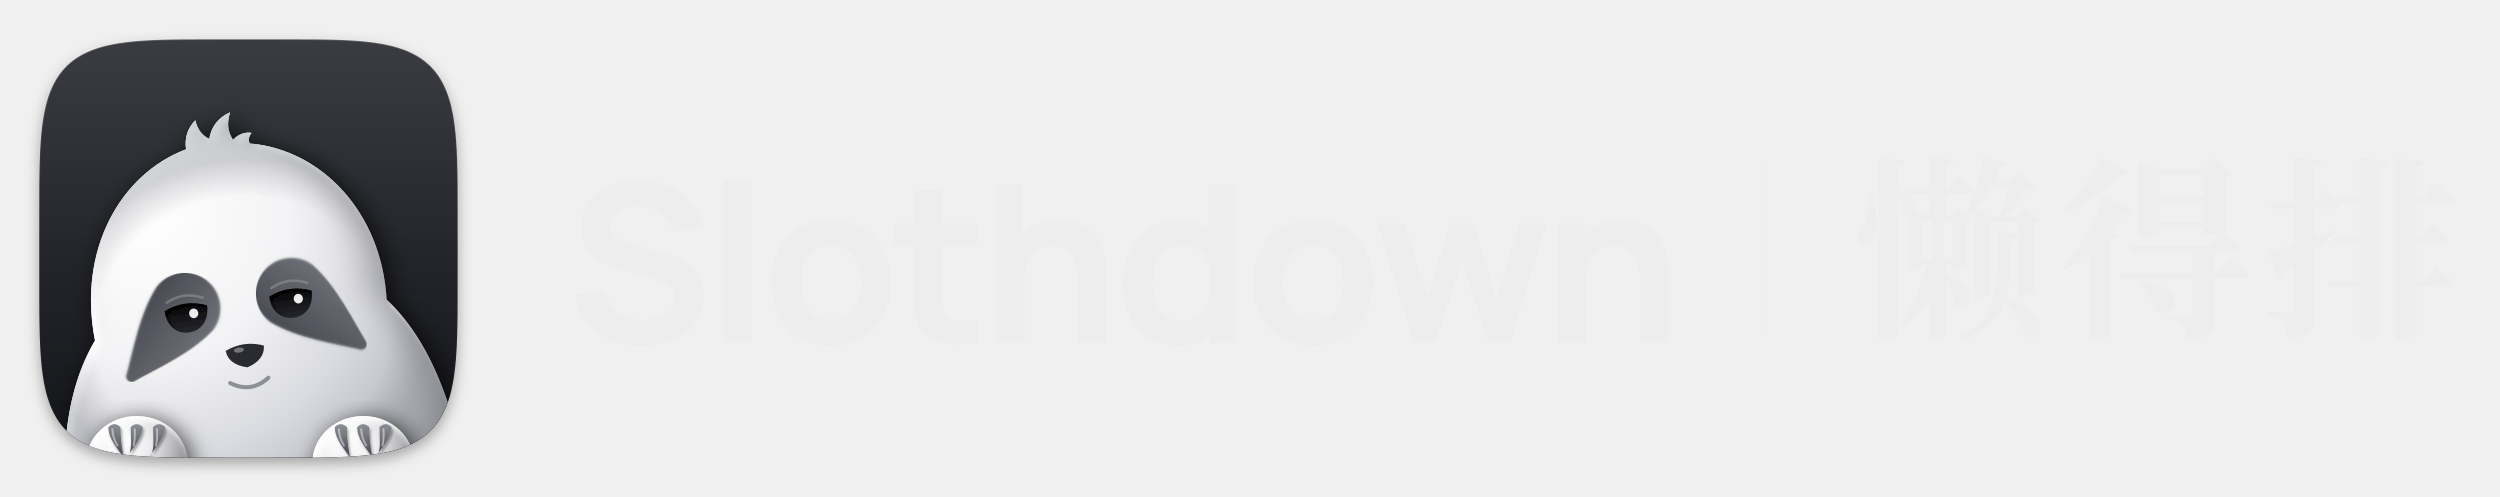
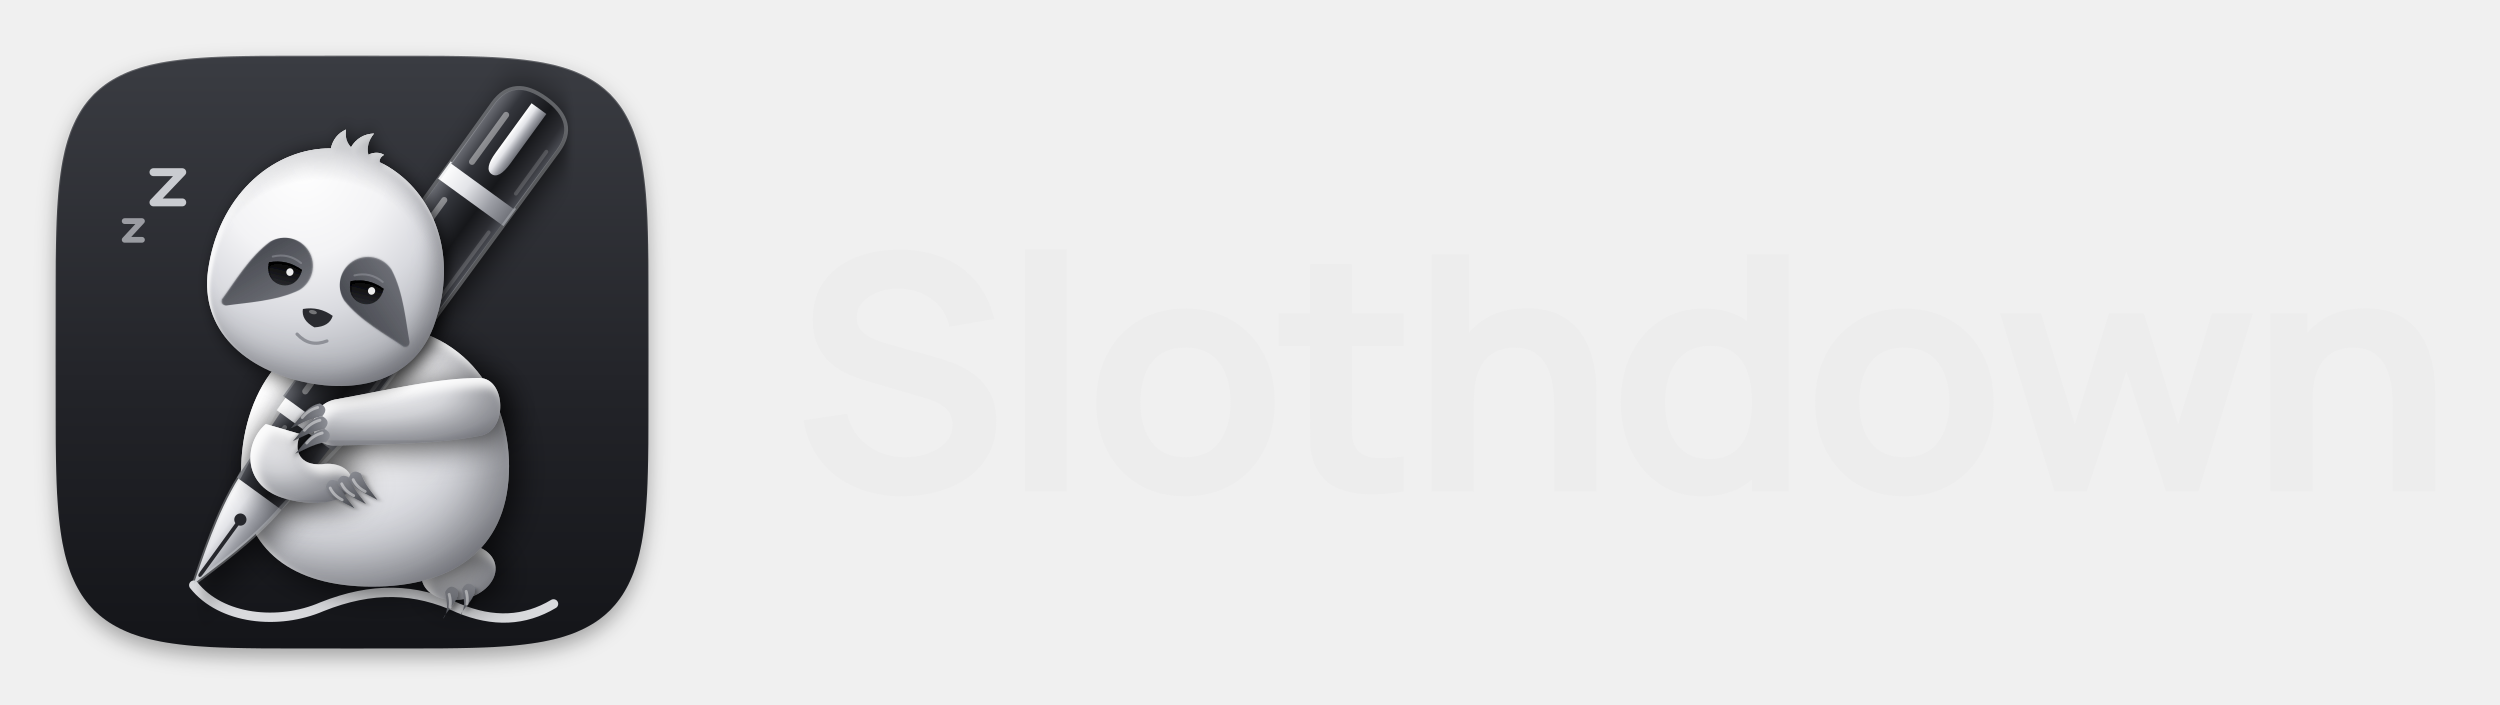
- <svg xmlns="http://www.w3.org/2000/svg" viewBox="0 0 764.79 152" width="764.79" height="152">
+ <svg xmlns="http://www.w3.org/2000/svg" viewBox="0 0 539.72 152" width="539.72" height="152">
  <svg x="-3.53" y="-3.53" width="159.07" height="159.07" viewBox="0 0 1024 1024" overflow="visible">
    <defs>
+       <filter id="tileDrop" x="-10%" y="-10%" width="120%" height="125%">
+         <feGaussianBlur stdDeviation="14" />
+       </filter>
      <path id="squircle" d="M924.0 512.0 L923.9 608.0 L923.8 638.6 L923.5 660.9 L923.1 679.0 L922.6 694.5 L922.0 708.2 L921.2 720.5 L920.4 731.8 L919.4 742.2 L918.3 751.9 L917.1 761.0 L915.8 769.6 L914.4 777.6 L912.8 785.3 L911.2 792.6 L909.4 799.5 L907.5 806.1 L905.4 812.4 L903.3 818.5 L901.0 824.2 L898.5 829.8 L896.0 835.1 L893.3 840.2 L890.5 845.1 L887.6 849.8 L884.5 854.3 L881.2 858.7 L877.9 862.8 L874.3 866.8 L870.7 870.7 L866.8 874.3 L862.8 877.9 L858.7 881.2 L854.3 884.5 L849.8 887.6 L845.1 890.5 L840.2 893.3 L835.1 896.0 L829.8 898.5 L824.2 901.0 L818.5 903.3 L812.4 905.4 L806.1 907.5 L799.5 909.4 L792.6 911.2 L785.3 912.8 L777.6 914.4 L769.6 915.8 L761.0 917.1 L751.9 918.3 L742.2 919.4 L731.8 920.4 L720.5 921.2 L708.2 922.0 L694.5 922.6 L679.0 923.1 L660.9 923.5 L638.6 923.8 L608.0 923.9 L512.0 924.0 L416.0 923.9 L385.4 923.8 L363.1 923.5 L345.0 923.1 L329.5 922.6 L315.8 922.0 L303.5 921.2 L292.2 920.4 L281.8 919.4 L272.1 918.3 L263.0 917.1 L254.4 915.8 L246.4 914.4 L238.7 912.8 L231.4 911.2 L224.5 909.4 L217.9 907.5 L211.6 905.4 L205.5 903.3 L199.8 901.0 L194.2 898.5 L188.9 896.0 L183.8 893.3 L178.9 890.5 L174.2 887.6 L169.7 884.5 L165.3 881.2 L161.2 877.9 L157.2 874.3 L153.3 870.7 L149.7 866.8 L146.1 862.8 L142.8 858.7 L139.5 854.3 L136.4 849.8 L133.5 845.1 L130.7 840.2 L128.0 835.1 L125.5 829.8 L123.0 824.2 L120.7 818.5 L118.6 812.4 L116.5 806.1 L114.6 799.5 L112.8 792.6 L111.2 785.3 L109.6 777.6 L108.2 769.6 L106.9 761.0 L105.7 751.9 L104.6 742.2 L103.6 731.8 L102.8 720.5 L102.0 708.2 L101.4 694.5 L100.9 679.0 L100.5 660.9 L100.2 638.6 L100.1 608.0 L100.0 512.0 L100.1 416.0 L100.2 385.4 L100.5 363.1 L100.9 345.0 L101.4 329.5 L102.0 315.8 L102.8 303.5 L103.6 292.2 L104.6 281.8 L105.7 272.1 L106.9 263.0 L108.2 254.4 L109.6 246.4 L111.2 238.7 L112.8 231.4 L114.6 224.5 L116.5 217.9 L118.6 211.6 L120.7 205.5 L123.0 199.8 L125.5 194.2 L128.0 188.9 L130.7 183.8 L133.5 178.9 L136.4 174.2 L139.5 169.7 L142.8 165.3 L146.1 161.2 L149.7 157.2 L153.3 153.3 L157.2 149.7 L161.2 146.1 L165.3 142.8 L169.7 139.5 L174.2 136.4 L178.9 133.5 L183.8 130.7 L188.9 128.0 L194.2 125.5 L199.8 123.0 L205.5 120.7 L211.6 118.6 L217.9 116.5 L224.5 114.6 L231.4 112.8 L238.7 111.2 L246.4 109.6 L254.4 108.2 L263.0 106.9 L272.1 105.7 L281.8 104.6 L292.2 103.6 L303.5 102.8 L315.8 102.0 L329.5 101.4 L345.0 100.9 L363.1 100.5 L385.4 100.2 L416.0 100.1 L512.0 100.0 L608.0 100.1 L638.6 100.2 L660.9 100.5 L679.0 100.9 L694.5 101.4 L708.2 102.0 L720.5 102.8 L731.8 103.6 L742.2 104.6 L751.9 105.7 L761.0 106.9 L769.6 108.2 L777.6 109.6 L785.3 111.2 L792.6 112.8 L799.5 114.6 L806.1 116.5 L812.4 118.6 L818.5 120.7 L824.2 123.0 L829.8 125.5 L835.1 128.0 L840.2 130.7 L845.1 133.5 L849.8 136.4 L854.3 139.5 L858.7 142.8 L862.8 146.1 L866.8 149.7 L870.7 153.3 L874.3 157.2 L877.9 161.2 L881.2 165.3 L884.5 169.7 L887.6 174.2 L890.5 178.9 L893.3 183.8 L896.0 188.9 L898.5 194.2 L901.0 199.8 L903.3 205.5 L905.4 211.6 L907.5 217.9 L909.4 224.5 L911.2 231.4 L912.8 238.7 L914.4 246.4 L915.8 254.4 L917.1 263.0 L918.3 272.1 L919.4 281.8 L920.4 292.2 L921.2 303.5 L922.0 315.8 L922.6 329.5 L923.1 345.0 L923.5 363.1 L923.8 385.4 L923.9 416.0 Z" />
      <clipPath id="clip">
        <use href="#squircle" />
      </clipPath>
      <linearGradient id="bg" x1="0" y1="0" x2="0" y2="1">
        <stop offset="0" stop-color="#3a3c42" />
        <stop offset="0.55" stop-color="#232429" />
        <stop offset="1" stop-color="#141519" />
      </linearGradient>
      <linearGradient id="rim" x1="0" y1="0" x2="0" y2="1">
        <stop offset="0" stop-color="#fff" stop-opacity="0.22" />
        <stop offset="0.35" stop-color="#fff" stop-opacity="0.04" />
        <stop offset="1" stop-color="#fff" stop-opacity="0" />
      </linearGradient>
      <radialGradient id="body" cx="0.30" cy="0.18" r="0.95">
        <stop offset="0" stop-color="#ffffff" />
        <stop offset="0.38" stop-color="#f3f3f5" />
        <stop offset="0.62" stop-color="#d9dadf" />
        <stop offset="0.86" stop-color="#b4b6bc" />
        <stop offset="1" stop-color="#8a8c93" />
      </radialGradient>
      <linearGradient id="eye" x1="0" y1="0" x2="0" y2="1">
        <stop offset="0" stop-color="#050506" />
        <stop offset="1" stop-color="#26272c" />
      </linearGradient>
-       <linearGradient id="patch" x1="0" y1="0" x2="0" y2="1">
-         <stop offset="0" stop-color="#6c6e75" />
-         <stop offset="1" stop-color="#4a4c53" />
-       </linearGradient>
-       <linearGradient id="claw" x1="0" y1="0" x2="0" y2="1">
-         <stop offset="0" stop-color="#8d8f96" />
-         <stop offset="1" stop-color="#45474d" />
-       </linearGradient>
-       <radialGradient id="ring" cx="0.5" cy="0.5" r="0.5">
-         <stop offset="0.47" stop-color="#8e9097" stop-opacity="0" />
-         <stop offset="0.6" stop-color="#8e9097" stop-opacity="0.4" />
-         <stop offset="1" stop-color="#8e9097" stop-opacity="0.4" />
-       </radialGradient>
-       <clipPath id="headClip">
-         <path d="M 112 1110 C 112 880 150 742 222 652 C 212 470 318 334 452 304 Q 452 270 478 250 Q 480 276 500 290 Q 512 254 548 244 Q 534 272 546 298 Q 566 284 584 290 Q 574 300 578 310 C 716 342 816 480 802 652 C 874 742 912 880 912 1110 Z" />
-       </clipPath>
      <filter id="sculpt" x="-20%" y="-20%" width="140%" height="140%">
        <feGaussianBlur in="SourceAlpha" stdDeviation="30" result="b1" />
        <feOffset in="b1" dx="-34" dy="-26" result="o1" />
        <feComposite in="SourceAlpha" in2="o1" operator="out" result="edge1" />
        <feFlood flood-color="#3e4047" flood-opacity="0.55" />
        <feComposite in2="edge1" operator="in" result="shade" />
        <feGaussianBlur in="SourceAlpha" stdDeviation="6" result="b2" />
        <feOffset in="b2" dx="10" dy="12" result="o2" />
        <feComposite in="SourceAlpha" in2="o2" operator="out" result="edge2" />
        <feFlood flood-color="#ffffff" flood-opacity="0.9" />
        <feComposite in2="edge2" operator="in" result="shine" />
        <feMerge>
          <feMergeNode in="SourceGraphic" />
          <feMergeNode in="shade" />
          <feMergeNode in="shine" />
        </feMerge>
      </filter>
      <filter id="cast" x="-20%" y="-20%" width="140%" height="140%">
        <feGaussianBlur in="SourceAlpha" stdDeviation="22" />
        <feOffset dx="10" dy="6" />
        <feComponentTransfer>
          <feFuncA type="linear" slope="0.7" />
        </feComponentTransfer>
      </filter>
      <filter id="eyeInset" x="-30%" y="-30%" width="160%" height="160%">
        <feGaussianBlur in="SourceAlpha" stdDeviation="5" result="b" />
        <feOffset in="b" dx="4" dy="7" result="o" />
        <feComposite in="SourceAlpha" in2="o" operator="out" result="e" />
        <feFlood flood-color="#000" flood-opacity="0.9" />
        <feComposite in2="e" operator="in" result="s" />
        <feMerge>
          <feMergeNode in="SourceGraphic" />
          <feMergeNode in="s" />
        </feMerge>
      </filter>
+       <filter id="soft" x="-30%" y="-30%" width="160%" height="160%">
+         <feGaussianBlur stdDeviation="14" />
+       </filter>
+       <filter id="cast2" x="-80%" y="-80%" width="260%" height="260%">
+         <feGaussianBlur in="SourceAlpha" stdDeviation="22" />
+         <feOffset dx="10" dy="6" />
+         <feComponentTransfer>
+           <feFuncA type="linear" slope="0.7" />
+         </feComponentTransfer>
+       </filter>
+       <linearGradient id="patch" x1="0" y1="0" x2="0" y2="1">
+         <stop offset="0" stop-color="#6c6e75" />
+         <stop offset="1" stop-color="#4a4c53" />
+       </linearGradient>
      <filter id="patchSoft" x="-10%" y="-10%" width="120%" height="120%">
        <feGaussianBlur stdDeviation="2.2" />
      </filter>
+       <radialGradient id="ring" cx="0.5" cy="0.5" r="0.5">
+         <stop offset="0.5" stop-color="#8e9097" stop-opacity="0" />
+         <stop offset="0.66" stop-color="#8e9097" stop-opacity="0.38" />
+         <stop offset="1" stop-color="#8e9097" stop-opacity="0.38" />
+       </radialGradient>
+       <linearGradient id="claw" x1="0" y1="0" x2="0" y2="1">
+         <stop offset="0" stop-color="#8d8f96" />
+         <stop offset="1" stop-color="#45474d" />
+       </linearGradient>
      <filter id="clawDrop" x="-40%" y="-20%" width="180%" height="150%">
        <feDropShadow dx="3" dy="5" stdDeviation="3" flood-color="#000" flood-opacity="0.35" />
      </filter>
-       <filter id="tileDrop" x="-10%" y="-10%" width="120%" height="125%">
-         <feGaussianBlur stdDeviation="14" />
-       </filter>
+       <clipPath id="sHead">
+         <path d="M 222 652 C 212 470 318 334 452 304 Q 452 270 478 250 Q 480 276 500 290 Q 512 254 548 244 Q 534 272 546 298 Q 566 284 584 290 Q 574 300 578 310 C 716 342 816 480 802 652 C 796 806 670 884 512 884 C 354 884 228 806 222 652 Z" />
+       </clipPath>
+       <radialGradient id="fur" cx="0.30" cy="0.18" r="0.95">
+         <stop offset="0" stop-color="#f6f6f8" />
+         <stop offset="0.45" stop-color="#e2e3e7" />
+         <stop offset="0.8" stop-color="#b9bbc1" />
+         <stop offset="1" stop-color="#8f9198" />
+       </radialGradient>
+       <linearGradient id="steel" x1="0" y1="0" x2="1" y2="0.25">
+         <stop offset="0" stop-color="#f7f8fa" />
+         <stop offset="0.5" stop-color="#dcdee3" />
+         <stop offset="1" stop-color="#a7aab1" />
+       </linearGradient>
+       <linearGradient id="lacquer" x1="0" y1="0" x2="1" y2="0">
+         <stop offset="0" stop-color="#6a6c73" />
+         <stop offset="0.22" stop-color="#34363c" />
+         <stop offset="0.62" stop-color="#16171a" />
+         <stop offset="0.86" stop-color="#2c2d32" />
+         <stop offset="1" stop-color="#4a4c53" />
+       </linearGradient>
+       <linearGradient id="silver" x1="0" y1="0" x2="1" y2="0">
+         <stop offset="0" stop-color="#ffffff" />
+         <stop offset="0.35" stop-color="#e3e4e8" />
+         <stop offset="0.7" stop-color="#9c9ea5" />
+         <stop offset="1" stop-color="#6e7077" />
+       </linearGradient>
    </defs>
    <use class="tile-shadow" href="#squircle" fill="#000" opacity="0.32" transform="translate(0 12)" filter="url(#tileDrop)" />
    <use href="#squircle" fill="url(#bg)" />
    <g clip-path="url(#clip)">
-       <g transform="rotate(-8 512 760)">
-         <path d="M 112 1110 C 112 880 150 742 222 652 C 212 470 318 334 452 304 Q 452 270 478 250 Q 480 276 500 290 Q 512 254 548 244 Q 534 272 546 298 Q 566 284 584 290 Q 574 300 578 310 C 716 342 816 480 802 652 C 874 742 912 880 912 1110 Z" fill="#000" filter="url(#cast)" />
+       <path d="M 292 836 C 330 884 410 892 470 866 C 540 838 600 840 660 868 C 708 888 752 886 792 862" stroke="#e9eaee" stroke-width="13" stroke-linecap="round" fill="none" opacity="0.92" />
+       <g fill="#000" filter="url(#cast2)">
+         <ellipse cx="660" cy="818" rx="52" ry="38" transform="rotate(-12 660 818)" />
+       </g>
+       <g filter="url(#sculpt)">
+         <g fill="url(#fur)">
+           <ellipse cx="660" cy="818" rx="52" ry="38" transform="rotate(-12 660 818)" />
+         </g>
+       </g>
+       <path d="M -9.0 0 Q 0 -12 9.0 0 C 9.0 16.2 -16.0 28.8 -18 36 C -8 25.9 -9.0 14.4 -9.0 0 Z" transform="translate(650.1823 844.0838) rotate(-10)" fill="url(#claw)" filter="url(#clawDrop)" />
+       <path d="M -4 4 Q -3 13.3 -6 21.6" transform="translate(650.1823 844.0838) rotate(-10)" stroke="#fff" stroke-opacity="0.45" stroke-width="4" stroke-linecap="round" fill="none" />
+       <path d="M -9.0 0 Q 0 -12 9.0 0 C 9.0 16.2 -16.0 28.8 -18 36 C -8 25.9 -9.0 14.4 -9.0 0 Z" transform="translate(673.8177 839.9162) rotate(-10)" fill="url(#claw)" filter="url(#clawDrop)" />
+       <path d="M -4 4 Q -3 13.3 -6 21.6" transform="translate(673.8177 839.9162) rotate(-10)" stroke="#fff" stroke-opacity="0.45" stroke-width="4" stroke-linecap="round" fill="none" />
+       <g fill="#000" filter="url(#cast2)">
+         <path d="M 540 474 C 672 474 734 578 730 680 C 726 788 650 838 540 838 C 430 838 362 788 358 690 C 354 584 408 474 540 474 Z" />
+       </g>
+       <g filter="url(#sculpt)">
+         <g fill="url(#body)">
+           <path d="M 540 474 C 672 474 734 578 730 680 C 726 788 650 838 540 838 C 430 838 362 788 358 690 C 354 584 408 474 540 474 Z" />
+         </g>
+       </g>
+       <g transform="translate(292 834) rotate(36) scale(1.06)">
+         <g fill="#000" filter="url(#cast2)">
+           <path d="M 0 0 C 10 -34 30 -92 34 -148 L 50 -268 L 53 -740 Q 53 -786 0 -786 Q -53 -786 -53 -740 L -50 -268 L -34 -148 C -30 -92 -10 -34 0 0 Z" />
+         </g>
+         <path d="M 0 0 C 10 -34 30 -92 34 -148 L -34 -148 C -30 -92 -10 -34 0 0 Z" fill="url(#silver)" />
+         <path d="M -36 -146 L 36 -146 L 40 -250 L -40 -250 Z" fill="url(#lacquer)" />
+         <path d="M -46 -248 L 46 -248 L 46 -270 L -46 -270 Z" fill="url(#silver)" />
+         <path d="M -50 -268 L 50 -268 L 50 -620 L -50 -620 Z" fill="url(#lacquer)" />
+         <path d="M -53 -618 L 53 -618 L 53 -646 L -53 -646 Z" fill="url(#silver)" />
+         <path d="M -51 -644 L 51 -644 L 51 -740 Q 51 -784 0 -784 Q -51 -784 -51 -740 Z" fill="url(#lacquer)" />
+         <path d="M -12 -770 L 12 -770 L 12 -690 Q 12 -664 0 -664 Q -12 -664 -12 -690 Z" fill="url(#silver)" />
+         <path d="M 0 -14 L 0 -100" stroke="#26272c" stroke-width="5" stroke-linecap="round" />
+         <circle cx="0" cy="-104" r="8" fill="#26272c" />
+         <path d="M -30 -290 L -30 -600 M -30 -662 L -30 -738" stroke="#fff" stroke-opacity="0.42" stroke-width="8" stroke-linecap="round" />
+         <path d="M -22 -170 L -24 -236" stroke="#fff" stroke-opacity="0.3" stroke-width="6" stroke-linecap="round" />
+         <path d="M 0 0 C 10 -34 30 -92 34 -148 L 50 -268 L 53 -740 Q 53 -786 0 -786 Q -53 -786 -53 -740 L -50 -268 L -34 -148 C -30 -92 -10 -34 0 0 Z" fill="none" stroke="#d4d6db" stroke-opacity="0.34" stroke-width="5" stroke-linejoin="round" />
+         <path d="M 40 -290 L 42 -600 M 41 -662 L 41 -730" stroke="#fff" stroke-opacity="0.16" stroke-width="5" stroke-linecap="round" />
+       </g>
+       <g fill="#000" filter="url(#cast2)">
+         <path d="M 392 612 C 360 640 360 700 420 716 C 456 726 500 724 510 700 C 518 676 492 664 470 668 C 440 670 430 650 440 626 Z" />
+       </g>
+       <g filter="url(#sculpt)">
+         <g fill="url(#fur)">
+           <path d="M 392 612 C 360 640 360 700 420 716 C 456 726 500 724 510 700 C 518 676 492 664 470 668 C 440 670 430 650 440 626 Z" />
+         </g>
+       </g>
+       <path d="M -9.0 0 Q 0 -12 9.0 0 C 9.0 18.9 16.0 33.6 18 42 C 8 30.2 -9.0 16.8 -9.0 0 Z" transform="translate(484.0252 695.8143) rotate(-20)" fill="url(#claw)" filter="url(#clawDrop)" />
+       <path d="M -4 4 Q -3 15.5 6 25.2" transform="translate(484.0252 695.8143) rotate(-20)" stroke="#fff" stroke-opacity="0.45" stroke-width="4" stroke-linecap="round" fill="none" />
+       <path d="M -9.0 0 Q 0 -12 9.0 0 C 9.0 18.9 16.0 33.6 18 42 C 8 30.2 -9.0 16.8 -9.0 0 Z" transform="translate(500.0 690.0) rotate(-20)" fill="url(#claw)" filter="url(#clawDrop)" />
+       <path d="M -4 4 Q -3 15.5 6 25.2" transform="translate(500.0 690.0) rotate(-20)" stroke="#fff" stroke-opacity="0.45" stroke-width="4" stroke-linecap="round" fill="none" />
+       <path d="M -9.0 0 Q 0 -12 9.0 0 C 9.0 18.9 16.0 33.6 18 42 C 8 30.2 -9.0 16.8 -9.0 0 Z" transform="translate(515.9748 684.1857) rotate(-20)" fill="url(#claw)" filter="url(#clawDrop)" />
+       <path d="M -4 4 Q -3 15.5 6 25.2" transform="translate(515.9748 684.1857) rotate(-20)" stroke="#fff" stroke-opacity="0.45" stroke-width="4" stroke-linecap="round" fill="none" />
+       <g fill="#000" filter="url(#cast2)">
+         <path d="M 690 548 C 630 548 566 564 488 578 C 450 586 446 640 486 642 C 566 640 632 640 692 628 C 728 620 726 550 690 548 Z" />
+       </g>
+       <g filter="url(#sculpt)">
+         <g fill="url(#fur)">
+           <path d="M 690 548 C 630 548 566 564 488 578 C 450 586 446 640 486 642 C 566 640 632 640 692 628 C 728 620 726 550 690 548 Z" />
+         </g>
+       </g>
+       <path d="M -9.0 0 Q 0 -12 9.0 0 C 9.0 20.7 16.0 36.8 18 46 C 8 33.1 -9.0 18.4 -9.0 0 Z" transform="translate(468.8743 592.2735) rotate(80)" fill="url(#claw)" filter="url(#clawDrop)" />
+       <path d="M -4 4 Q -3 17.0 6 27.6" transform="translate(468.8743 592.2735) rotate(80)" stroke="#fff" stroke-opacity="0.45" stroke-width="4" stroke-linecap="round" fill="none" />
+       <path d="M -9.0 0 Q 0 -12 9.0 0 C 9.0 20.7 16.0 36.8 18 46 C 8 33.1 -9.0 18.4 -9.0 0 Z" transform="translate(472.0 610.0) rotate(80)" fill="url(#claw)" filter="url(#clawDrop)" />
+       <path d="M -4 4 Q -3 17.0 6 27.6" transform="translate(472.0 610.0) rotate(80)" stroke="#fff" stroke-opacity="0.45" stroke-width="4" stroke-linecap="round" fill="none" />
+       <path d="M -9.0 0 Q 0 -12 9.0 0 C 9.0 20.7 16.0 36.8 18 46 C 8 33.1 -9.0 18.4 -9.0 0 Z" transform="translate(475.1257 627.7265) rotate(80)" fill="url(#claw)" filter="url(#clawDrop)" />
+       <path d="M -4 4 Q -3 17.0 6 27.6" transform="translate(475.1257 627.7265) rotate(80)" stroke="#fff" stroke-opacity="0.45" stroke-width="4" stroke-linecap="round" fill="none" />
+       <g transform="translate(478 398) rotate(13) scale(0.56) translate(-512 -600)">
+         <g fill="#000" filter="url(#cast2)">
+           <path d="M 222 652 C 212 470 318 334 452 304 Q 452 270 478 250 Q 480 276 500 290 Q 512 254 548 244 Q 534 272 546 298 Q 566 284 584 290 Q 574 300 578 310 C 716 342 816 480 802 652 C 796 806 670 884 512 884 C 354 884 228 806 222 652 Z" />
+         </g>
        <g filter="url(#sculpt)">
-           <path d="M 112 1110 C 112 880 150 742 222 652 C 212 470 318 334 452 304 Q 452 270 478 250 Q 480 276 500 290 Q 512 254 548 244 Q 534 272 546 298 Q 566 284 584 290 Q 574 300 578 310 C 716 342 816 480 802 652 C 874 742 912 880 912 1110 Z" fill="url(#body)" />
-         </g>
-         <g clip-path="url(#headClip)">
-           <ellipse cx="512" cy="672" rx="620" ry="560" fill="url(#ring)" />
+           <g fill="url(#body)">
+             <path d="M 222 652 C 212 470 318 334 452 304 Q 452 270 478 250 Q 480 276 500 290 Q 512 254 548 244 Q 534 272 546 298 Q 566 284 584 290 Q 574 300 578 310 C 716 342 816 480 802 652 C 796 806 670 884 512 884 C 354 884 228 806 222 652 Z" />
+           </g>
+         </g>
+         <g clip-path="url(#sHead)">
+           <ellipse cx="512" cy="640" rx="560" ry="520" fill="url(#ring)" />
        </g>
        <path d="M 0 -70 C -38.6 -70 -70 -38.6 -70 0 C -70 38.6 -38.6 70 0 70 C 63.4 64.4 130.2 28.0 176.0 9.1 Q 185.8 0 176.0 -9.1 C 130.2 -28.0 63.4 -64.4 0 -70 Z" transform="translate(406 614) rotate(136)" fill="url(#patch)" filter="url(#patchSoft)" />
        <path d="M 0 -70 C -38.6 -70 -70 -38.6 -70 0 C -70 38.6 -38.6 70 0 70 C 63.4 64.4 130.2 28.0 176.0 9.1 Q 185.8 0 176.0 -9.1 C 130.2 -28.0 63.4 -64.4 0 -70 Z" transform="translate(618 614) rotate(44)" fill="url(#patch)" filter="url(#patchSoft)" />
        <g filter="url(#eyeInset)">
-           <path d="M 366 614 Q 408 596 450 614 C 450 646.0 430.0 662 408 662 C 386.0 662 366 646.0 366 614 Z" fill="url(#eye)" />
-           <path d="M 574 614 Q 616 596 658 614 C 658 646.0 638.0 662 616 662 C 594.0 662 574 646.0 574 614 Z" fill="url(#eye)" />
+           <path d="M 366 614 Q 408 596 450 614 C 450 646 430 662 408 662 C 386 662 366 646 366 614 Z" fill="url(#eye)" />
+           <path d="M 574 614 Q 616 596 658 614 C 658 646 638 662 616 662 C 594 662 574 646 574 614 Z" fill="url(#eye)" />
        </g>
        <ellipse cx="422" cy="626" rx="9" ry="9.5" fill="#fff" opacity="0.92" />
        <path d="M 372 598 Q 408 580 444 598" stroke="#9a9ca3" stroke-width="5" stroke-linecap="round" fill="none" opacity="0.5" />
        <ellipse cx="630" cy="626" rx="9" ry="9.5" fill="#fff" opacity="0.92" />
        <path d="M 580 598 Q 616 580 652 598" stroke="#9a9ca3" stroke-width="5" stroke-linecap="round" fill="none" opacity="0.5" />
        <path d="M 474 708 Q 512 692 550 708 Q 548 736 512 746 Q 476 736 474 708 Z" fill="#2a2b30" />
        <ellipse cx="500" cy="710" rx="10" ry="5" fill="#fff" opacity="0.35" />
        <path d="M 474 772 Q 512 798 550 772" stroke="#8e9097" stroke-width="8" stroke-linecap="round" fill="none" />
      </g>
-       <g filter="url(#cast)">
-         <ellipse cx="292" cy="934" rx="100" ry="92" fill="#000" />
-         <ellipse cx="738" cy="934" rx="100" ry="92" fill="#000" />
-       </g>
-       <g filter="url(#sculpt)">
-         <ellipse cx="292" cy="934" rx="100" ry="92" fill="url(#body)" />
-         <ellipse cx="738" cy="934" rx="100" ry="92" fill="url(#body)" />
-       </g>
-       <path d="M 236.0 864 Q 248 852 260.0 864 C 260.0 891.0 264.0 912.0 266.0 924 C 256.0 907.2 236.0 888.0 236.0 864 Z" fill="url(#claw)" filter="url(#clawDrop)" />
-       <path d="M 244 868 Q 245 886 254.0 900" stroke="#fff" stroke-opacity="0.45" stroke-width="4" stroke-linecap="round" fill="none" />
-       <path d="M 280.0 864 Q 292 852 304.0 864 C 302.0 891.0 276.0 912.0 274.0 924 C 284.0 907.2 280.0 888.0 280.0 864 Z" fill="url(#claw)" filter="url(#clawDrop)" />
-       <path d="M 288 868 Q 289 886 286.0 900" stroke="#fff" stroke-opacity="0.45" stroke-width="4" stroke-linecap="round" fill="none" />
-       <path d="M 324.0 864 Q 336 852 348.0 864 C 346.0 891.0 320.0 912.0 318.0 924 C 328.0 907.2 324.0 888.0 324.0 864 Z" fill="url(#claw)" filter="url(#clawDrop)" />
-       <path d="M 332 868 Q 333 886 330.0 900" stroke="#fff" stroke-opacity="0.45" stroke-width="4" stroke-linecap="round" fill="none" />
-       <path d="M 682.0 864 Q 694 852 706.0 864 C 706.0 891.0 710.0 912.0 712.0 924 C 702.0 907.2 682.0 888.0 682.0 864 Z" fill="url(#claw)" filter="url(#clawDrop)" />
-       <path d="M 690 868 Q 691 886 700.0 900" stroke="#fff" stroke-opacity="0.45" stroke-width="4" stroke-linecap="round" fill="none" />
-       <path d="M 726.0 864 Q 738 852 750.0 864 C 750.0 891.0 754.0 912.0 756.0 924 C 746.0 907.2 726.0 888.0 726.0 864 Z" fill="url(#claw)" filter="url(#clawDrop)" />
-       <path d="M 734 868 Q 735 886 744.0 900" stroke="#fff" stroke-opacity="0.45" stroke-width="4" stroke-linecap="round" fill="none" />
-       <path d="M 770.0 864 Q 782 852 794.0 864 C 792.0 891.0 766.0 912.0 764.0 924 C 774.0 907.2 770.0 888.0 770.0 864 Z" fill="url(#claw)" filter="url(#clawDrop)" />
-       <path d="M 778 868 Q 779 886 776.0 900" stroke="#fff" stroke-opacity="0.45" stroke-width="4" stroke-linecap="round" fill="none" />
+       <path d="M 236 262 L 276 262 L 236 304 L 276 304" stroke="#c9cbd0" stroke-width="11" stroke-linecap="round" stroke-linejoin="round" fill="none" />
+       <path d="M 196 330 L 220 330 L 196 356 L 220 356" stroke="#c9cbd0" stroke-width="8" stroke-linecap="round" stroke-linejoin="round" fill="none" opacity="0.7" />
    </g>
    <use href="#squircle" fill="none" stroke="url(#rim)" stroke-width="3" />
  </svg>
  <g transform="translate(12 12)">
-     <path fill="#EDEDED" transform="translate(0 92.8)" d="M184.16 1.01Q178.8 1.01 174.5 -0.86Q170.2 -2.74 167.44 -6.24Q164.67 -9.74 163.91 -14.59L172.83 -15.92Q173.88 -11.65 177.16 -9.32Q180.45 -6.99 184.71 -6.99Q187.17 -6.99 189.4 -7.77Q191.64 -8.54 193.04 -10.03Q194.45 -11.52 194.45 -13.67Q194.45 -14.59 194.16 -15.38Q193.87 -16.17 193.28 -16.82Q192.68 -17.47 191.69 -18.01Q190.7 -18.56 189.31 -18.99L176.72 -22.7Q175.18 -23.14 173.3 -23.92Q171.43 -24.7 169.72 -26.09Q168.02 -27.48 166.91 -29.7Q165.81 -31.92 165.81 -35.24Q165.81 -40.02 168.23 -43.23Q170.65 -46.44 174.71 -48.03Q178.78 -49.62 183.75 -49.59Q188.75 -49.53 192.69 -47.87Q196.63 -46.2 199.27 -43.04Q201.91 -39.88 203.04 -35.35L193.81 -33.77Q193.28 -36.25 191.77 -37.98Q190.26 -39.71 188.13 -40.62Q186 -41.53 183.63 -41.59Q181.3 -41.65 179.29 -40.92Q177.29 -40.2 176.05 -38.85Q174.8 -37.5 174.8 -35.68Q174.8 -33.96 175.84 -32.89Q176.88 -31.82 178.45 -31.17Q180.01 -30.53 181.61 -30.1L190.22 -27.73Q192.05 -27.24 194.3 -26.42Q196.56 -25.6 198.64 -24.15Q200.72 -22.69 202.07 -20.31Q203.42 -17.93 203.42 -14.28Q203.42 -10.44 201.83 -7.56Q200.24 -4.67 197.52 -2.78Q194.8 -0.88 191.35 0.07Q187.89 1.01 184.16 1.01ZM209.31 0V-49.65H217.86V0ZM242.2 1.01Q236.71 1.01 232.6 -1.45Q228.49 -3.92 226.21 -8.26Q223.94 -12.6 223.94 -18.25Q223.94 -23.96 226.26 -28.3Q228.59 -32.64 232.7 -35.06Q236.81 -37.49 242.2 -37.49Q247.7 -37.49 251.83 -35.03Q255.96 -32.57 258.24 -28.23Q260.53 -23.89 260.53 -18.25Q260.53 -12.56 258.23 -8.22Q255.92 -3.88 251.79 -1.43Q247.67 1.01 242.2 1.01ZM242.2 -6.99Q246.88 -6.99 249.17 -10.14Q251.47 -13.29 251.47 -18.25Q251.47 -23.37 249.14 -26.43Q246.81 -29.49 242.2 -29.49Q239.04 -29.49 237 -28.06Q234.97 -26.64 233.98 -24.11Q233 -21.58 233 -18.25Q233 -13.1 235.33 -10.04Q237.67 -6.99 242.2 -6.99ZM286.97 0Q283.29 0.7 279.75 0.61Q276.22 0.52 273.44 -0.68Q270.66 -1.87 269.22 -4.5Q267.92 -6.93 267.85 -9.44Q267.78 -11.95 267.78 -15.13V-46.61H276.33V-15.62Q276.33 -13.47 276.38 -11.79Q276.44 -10.11 277.08 -9.07Q278.29 -7.09 280.96 -6.88Q283.62 -6.67 286.97 -7.14ZM261.33 -29.81V-36.48H286.97V-29.81ZM317.86 0V-17.44Q317.86 -18.95 317.66 -20.99Q317.46 -23.02 316.66 -24.97Q315.87 -26.92 314.21 -28.2Q312.54 -29.47 309.61 -29.47Q308.21 -29.47 306.76 -29.02Q305.31 -28.57 304.1 -27.41Q302.89 -26.25 302.14 -24.13Q301.39 -22.02 301.39 -18.65L296.38 -20.89Q296.38 -25.41 298.17 -29.2Q299.96 -32.99 303.47 -35.26Q306.99 -37.53 312.23 -37.53Q316.36 -37.53 319.03 -36.15Q321.69 -34.76 323.22 -32.61Q324.76 -30.46 325.46 -28.07Q326.16 -25.68 326.35 -23.62Q326.53 -21.55 326.53 -20.41V0ZM292.72 0V-48.64H300.34V-23.27H301.39V0ZM348.25 1.01Q343.2 1.01 339.44 -1.52Q335.68 -4.06 333.6 -8.42Q331.52 -12.77 331.52 -18.25Q331.52 -23.8 333.63 -28.14Q335.74 -32.48 339.58 -34.99Q343.42 -37.49 348.62 -37.49Q353.81 -37.49 357.35 -34.97Q360.89 -32.44 362.71 -28.08Q364.53 -23.73 364.53 -18.25Q364.53 -12.78 362.7 -8.42Q360.87 -4.06 357.25 -1.52Q353.62 1.01 348.25 1.01ZM349.58 -6.63Q352.78 -6.63 354.73 -8.09Q356.67 -9.55 357.55 -12.18Q358.42 -14.8 358.42 -18.25Q358.42 -21.7 357.54 -24.32Q356.67 -26.94 354.78 -28.4Q352.9 -29.85 349.89 -29.85Q346.69 -29.85 344.62 -28.29Q342.56 -26.72 341.57 -24.08Q340.58 -21.45 340.58 -18.25Q340.58 -15.01 341.55 -12.37Q342.51 -9.73 344.5 -8.18Q346.49 -6.63 349.58 -6.63ZM358.42 0V-25.37H357.37V-48.64H365.98V0ZM389.64 1.01Q384.15 1.01 380.04 -1.45Q375.93 -3.92 373.65 -8.26Q371.38 -12.6 371.38 -18.25Q371.38 -23.96 373.7 -28.3Q376.03 -32.64 380.14 -35.06Q384.25 -37.49 389.64 -37.49Q395.14 -37.49 399.27 -35.03Q403.4 -32.57 405.68 -28.23Q407.97 -23.89 407.97 -18.25Q407.97 -12.56 405.67 -8.22Q403.36 -3.88 399.23 -1.43Q395.11 1.01 389.64 1.01ZM389.64 -6.99Q394.32 -6.99 396.61 -10.14Q398.91 -13.29 398.91 -18.25Q398.91 -23.37 396.58 -26.43Q394.25 -29.49 389.64 -29.49Q386.48 -29.49 384.44 -28.06Q382.41 -26.64 381.42 -24.11Q380.44 -21.58 380.44 -18.25Q380.44 -13.1 382.77 -10.04Q385.11 -6.99 389.64 -6.99ZM420.46 0 409.31 -36.54 417.69 -36.48 424.62 -13.74 431.63 -36.48H438.8L445.82 -13.74L452.75 -36.48H461.13L449.98 0H443.36L435.22 -24.57L427.08 0ZM489.86 0V-17.44Q489.86 -18.95 489.66 -20.99Q489.45 -23.02 488.66 -24.97Q487.87 -26.92 486.2 -28.2Q484.54 -29.47 481.61 -29.47Q480.21 -29.47 478.76 -29.02Q477.31 -28.57 476.1 -27.41Q474.89 -26.25 474.14 -24.13Q473.39 -22.02 473.39 -18.65L468.38 -20.89Q468.38 -25.41 470.17 -29.2Q471.95 -32.99 475.47 -35.26Q478.99 -37.53 484.22 -37.53Q488.36 -37.53 491.02 -36.15Q493.69 -34.76 495.22 -32.61Q496.75 -30.46 497.46 -28.07Q498.16 -25.68 498.35 -23.62Q498.53 -21.55 498.53 -20.41V0ZM464.71 0V-36.48H472.33V-24.85H473.39V0Z" />
-     <rect fill="#EDEDED" fill-opacity="0.28" x="526.69" y="37.12" width="2.05" height="53.76" />
-     <path fill="#EDEDED" transform="translate(0 86.68)" d="M582.91 -18.43Q581.25 -12.37 577.98 -7.31Q574.71 -2.26 569.83 1.72L569.06 0.89Q572.39 -3.27 574.47 -8.56Q576.55 -13.85 577.68 -19.38H582.91ZM605.44 -26.75Q605.32 -26.22 604.82 -25.86Q604.31 -25.5 603.3 -25.5Q603.18 -20.69 602.97 -16.59Q602.77 -12.48 602.05 -9.13Q601.34 -5.77 599.79 -3.06Q598.25 -0.36 595.48 1.72Q592.72 3.8 588.32 5.41L587.61 4.28Q592.01 2.08 594.35 -0.77Q596.7 -3.63 597.71 -7.46Q598.72 -11.3 598.93 -16.41Q599.14 -21.52 599.14 -28.3ZM605.03 -32.52 607.4 -35.02 612.34 -31.27Q612.1 -30.97 611.57 -30.71Q611.03 -30.44 610.32 -30.32V-9.81Q610.32 -9.63 609.66 -9.27Q609.01 -8.92 608.09 -8.62Q607.17 -8.32 606.33 -8.32H605.56V-32.52ZM596.76 -9.16Q596.76 -8.8 595.54 -8.17Q594.33 -7.55 592.72 -7.55H592.01V-32.52V-34.72L597.06 -32.52H607.52V-30.85H596.76ZM601.34 -7.25Q605.2 -6.36 607.58 -4.93Q609.96 -3.51 611.06 -1.9Q612.16 -0.3 612.22 1.13Q612.28 2.56 611.62 3.51Q610.97 4.46 609.81 4.64Q608.65 4.82 607.28 3.86Q606.93 2.02 605.92 0.06Q604.91 -1.9 603.51 -3.72Q602.11 -5.53 600.75 -6.9ZM602.23 -48.75Q602.05 -48.21 601.52 -47.83Q600.98 -47.44 599.97 -47.5Q598.25 -42.98 595.78 -39.24Q593.31 -35.49 590.34 -32.99L589.51 -33.47Q591.11 -36.74 592.48 -41.38Q593.85 -46.01 594.5 -50.77ZM602.35 -43.22 605.44 -46.31 610.91 -41.44Q610.55 -41.08 610.02 -40.96Q609.48 -40.84 608.59 -40.78Q607.58 -39.53 606.19 -37.84Q604.79 -36.14 603.27 -34.51Q601.76 -32.88 600.39 -31.69H599.5Q600.15 -33.29 600.86 -35.46Q601.58 -37.63 602.17 -39.77Q602.77 -41.91 603.06 -43.22ZM605.74 -43.22V-41.55H595.57L596.41 -43.22ZM585.65 -49.82Q585.59 -49.16 585.11 -48.75Q584.63 -48.33 583.51 -48.15V-32.22H578.04V-50.47ZM582.67 -32.64V-18.43L582.02 -18.37L583.45 -18.31V3.69Q583.45 3.92 582.29 4.61Q581.13 5.29 579.05 5.29H578.1V-18.31L579.58 -18.37L578.93 -18.43V-32.64ZM576.25 -17.18Q576.25 -16.88 575.06 -16.32Q573.87 -15.75 572.39 -15.75H571.67V-32.82V-34.9L576.55 -32.82H587.31V-31.15H576.25ZM584.63 -32.82 586.78 -35.02 591.17 -31.63Q591.06 -31.39 590.64 -31.21Q590.22 -31.03 589.63 -30.91V-17.66Q589.63 -17.48 589 -17.15Q588.38 -16.82 587.52 -16.56Q586.66 -16.29 585.88 -16.29H585.05V-32.82ZM587.07 -44.77Q587.07 -44.77 587.93 -44.02Q588.8 -43.28 590.01 -42.27Q591.23 -41.26 592.18 -40.31Q591.95 -39.36 590.64 -39.36H571.38L570.9 -41.08H584.22ZM582.91 -14.86Q586.48 -13.55 588.2 -11.92Q589.93 -10.28 590.31 -8.71Q590.7 -7.13 590.1 -6.03Q589.51 -4.93 588.38 -4.7Q587.25 -4.46 586 -5.53Q585.94 -7.07 585.38 -8.71Q584.81 -10.34 583.98 -11.86Q583.15 -13.38 582.26 -14.45ZM587.49 -19.38V-17.66H574.94V-19.38ZM568.7 -40.72Q571.44 -39.65 572.66 -38.34Q573.87 -37.04 574.02 -35.82Q574.17 -34.6 573.55 -33.8Q572.92 -32.99 571.91 -32.9Q570.9 -32.82 569.89 -33.77Q569.95 -35.49 569.33 -37.33Q568.7 -39.18 567.99 -40.43ZM560.62 -39.47Q562.16 -34.84 562.19 -31.3Q562.22 -27.76 561.27 -25.86Q560.86 -25.03 559.99 -24.55Q559.13 -24.08 558.27 -24.17Q557.41 -24.26 556.81 -24.97Q556.1 -25.86 556.4 -26.96Q556.69 -28.06 557.59 -29.01Q558.18 -29.96 558.74 -31.69Q559.31 -33.41 559.58 -35.49Q559.84 -37.57 559.61 -39.47ZM570.78 -49.58Q570.66 -48.99 570.22 -48.54Q569.77 -48.09 568.58 -47.92V3.51Q568.58 3.8 567.87 4.25Q567.16 4.7 566.09 5.02Q565.02 5.35 563.89 5.35H562.7V-50.41ZM665.6 -2.5Q665.6 -0.3 665.01 1.4Q664.42 3.09 662.57 4.1Q660.73 5.11 656.87 5.41Q656.81 3.86 656.57 2.73Q656.33 1.61 655.74 0.89Q655.14 0.18 654.13 -0.33Q653.12 -0.83 651.04 -1.25V-1.96Q651.04 -1.96 651.87 -1.9Q652.7 -1.84 653.8 -1.78Q654.9 -1.72 655.91 -1.66Q656.92 -1.61 657.34 -1.61Q658.05 -1.61 658.29 -1.9Q658.53 -2.2 658.53 -2.68V-23.07H665.6ZM665.13 -30.79V-29.07H646.52V-30.79ZM665.13 -38.76V-37.1H646.52V-38.76ZM642.3 -49.46 649.55 -46.73H661.8L665.01 -50.35L671.19 -45.66Q670.95 -45.24 670.45 -44.97Q669.94 -44.71 668.93 -44.59V-28.54Q668.93 -28.3 667.42 -27.67Q665.9 -27.05 663.23 -27.05H662.04V-45H648.9V-27.58Q648.9 -27.29 647.5 -26.66Q646.1 -26.04 643.49 -26.04H642.3V-46.73ZM643.01 -12.6Q646.94 -12.25 649.2 -11.21Q651.46 -10.17 652.41 -8.8Q653.36 -7.43 653.27 -6.15Q653.18 -4.87 652.32 -3.95Q651.46 -3.03 650.12 -2.91Q648.78 -2.79 647.23 -3.8Q646.94 -5.29 646.16 -6.84Q645.39 -8.38 644.44 -9.81Q643.49 -11.24 642.54 -12.25ZM667.27 -28.3Q667.27 -28.3 667.92 -27.76Q668.58 -27.23 669.62 -26.4Q670.66 -25.56 671.76 -24.58Q672.86 -23.6 673.81 -22.77Q673.57 -21.82 672.14 -21.82H640.04L639.57 -23.48H663.64ZM670 -19.8Q670 -19.8 671.04 -18.96Q672.08 -18.13 673.51 -16.88Q674.94 -15.64 676.01 -14.51Q675.77 -13.55 674.4 -13.55H637.13L636.65 -15.28H666.67ZM639.21 -46.07Q639.03 -45.6 638.55 -45.39Q638.08 -45.18 636.95 -45.3Q634.99 -43.34 632.19 -41.14Q629.4 -38.94 626.19 -36.83Q622.98 -34.72 619.71 -33.11L619.12 -33.71Q621.43 -36.14 623.69 -39.18Q625.95 -42.21 627.85 -45.24Q629.76 -48.27 630.95 -50.53ZM640.22 -34.24Q639.98 -33.83 639.51 -33.59Q639.03 -33.35 637.9 -33.41Q635.94 -30.68 633.09 -27.5Q630.23 -24.31 626.81 -21.25Q623.4 -18.19 619.47 -15.81L618.94 -16.35Q621.67 -19.56 624.17 -23.54Q626.67 -27.52 628.63 -31.54Q630.59 -35.55 631.66 -38.7ZM635.7 -26.57Q635.4 -25.8 633.86 -25.44V3.15Q633.86 3.45 633.06 3.98Q632.25 4.52 631 4.93Q629.76 5.35 628.33 5.35H627.08V-24.97L629.93 -28.71ZM713.1 -12.66V-11H700.68L700.14 -12.66ZM718.39 -49.58Q718.34 -48.99 717.86 -48.54Q717.38 -48.09 716.2 -47.92V2.91Q716.2 3.27 715.42 3.8Q714.65 4.34 713.43 4.79Q712.21 5.23 710.9 5.23H709.72V-50.47ZM733.14 -17.3Q733.14 -17.3 734.12 -16.44Q735.1 -15.58 736.44 -14.33Q737.78 -13.08 738.79 -11.95Q738.55 -11 737.24 -11H724.93V-12.72H729.99ZM732.25 -30.32Q732.25 -30.32 733.17 -29.49Q734.09 -28.65 735.34 -27.52Q736.59 -26.4 737.54 -25.38Q737.3 -24.43 735.93 -24.43H724.93V-26.1H729.33ZM732.78 -42.86Q732.78 -42.86 733.73 -42Q734.68 -41.14 736.02 -39.89Q737.36 -38.64 738.37 -37.51Q738.13 -36.56 736.76 -36.56H724.82V-38.29H729.57ZM712.75 -26.04V-24.31H702.22L701.69 -26.04ZM712.57 -38.29V-36.56H702.94L702.4 -38.29ZM729.57 -49.4Q729.45 -48.81 729.01 -48.36Q728.56 -47.92 727.37 -47.74V3.09Q727.37 3.39 726.57 3.92Q725.77 4.46 724.55 4.9Q723.33 5.35 722.08 5.35H720.83V-50.29ZM682.01 -21.46Q683.68 -21.94 686.95 -22.98Q690.22 -24.02 694.29 -25.44Q698.36 -26.87 702.52 -28.42L702.76 -27.82Q700.2 -25.68 696.13 -22.5Q692.06 -19.32 686.41 -15.46Q686.23 -14.86 685.88 -14.39Q685.52 -13.91 684.98 -13.73ZM698.3 -49.64Q698.24 -48.99 697.74 -48.54Q697.23 -48.09 696.1 -47.98V-3.27Q696.1 -0.83 695.57 0.92Q695.03 2.68 693.28 3.75Q691.52 4.82 687.78 5.17Q687.66 3.45 687.36 2.17Q687.07 0.89 686.47 0.06Q685.88 -0.89 684.81 -1.46Q683.74 -2.02 681.71 -2.38V-3.27Q681.71 -3.27 682.58 -3.21Q683.44 -3.15 684.6 -3.09Q685.76 -3.03 686.83 -2.97Q687.9 -2.91 688.31 -2.91Q689.03 -2.91 689.29 -3.15Q689.56 -3.39 689.56 -3.92V-50.47ZM698.78 -40.72Q698.78 -40.72 699.61 -39.89Q700.44 -39.06 701.6 -37.93Q702.76 -36.8 703.65 -35.79Q703.41 -34.84 702.11 -34.84H682.9L682.43 -36.5H696.04Z" />
+     <path fill="#EDEDED" transform="translate(0 94.08)" d="M182.81 1.07Q177.17 1.07 172.64 -0.91Q168.11 -2.89 165.2 -6.57Q162.29 -10.26 161.49 -15.35L170.88 -16.75Q171.98 -12.26 175.44 -9.81Q178.9 -7.36 183.38 -7.36Q185.97 -7.36 188.32 -8.17Q190.67 -8.99 192.15 -10.56Q193.64 -12.13 193.64 -14.39Q193.64 -15.36 193.33 -16.19Q193.03 -17.02 192.4 -17.7Q191.77 -18.39 190.73 -18.96Q189.69 -19.54 188.22 -19.99L174.98 -23.89Q173.35 -24.36 171.38 -25.18Q169.4 -26 167.61 -27.46Q165.82 -28.92 164.65 -31.26Q163.48 -33.6 163.48 -37.1Q163.48 -42.13 166.03 -45.51Q168.58 -48.88 172.86 -50.56Q177.14 -52.23 182.37 -52.2Q187.64 -52.14 191.78 -50.39Q195.93 -48.63 198.71 -45.3Q201.49 -41.98 202.67 -37.21L192.97 -35.55Q192.41 -38.16 190.82 -39.98Q189.23 -41.8 186.98 -42.76Q184.74 -43.71 182.24 -43.78Q179.79 -43.84 177.68 -43.08Q175.57 -42.31 174.26 -40.9Q172.96 -39.48 172.96 -37.55Q172.96 -35.74 174.05 -34.62Q175.14 -33.49 176.79 -32.81Q178.44 -32.14 180.12 -31.69L189.18 -29.19Q191.11 -28.67 193.48 -27.81Q195.85 -26.95 198.04 -25.42Q200.23 -23.88 201.66 -21.38Q203.08 -18.87 203.08 -15.03Q203.08 -10.99 201.4 -7.96Q199.73 -4.92 196.87 -2.92Q194.01 -0.93 190.37 0.07Q186.73 1.07 182.81 1.07ZM209.28 0V-52.27H218.28V0ZM243.9 1.07Q238.12 1.07 233.79 -1.53Q229.46 -4.12 227.07 -8.7Q224.68 -13.27 224.68 -19.21Q224.68 -25.22 227.12 -29.79Q229.57 -34.35 233.9 -36.91Q238.23 -39.47 243.9 -39.47Q249.69 -39.47 254.04 -36.87Q258.38 -34.28 260.79 -29.71Q263.2 -25.14 263.2 -19.21Q263.2 -13.22 260.77 -8.65Q258.34 -4.09 254 -1.51Q249.65 1.07 243.9 1.07ZM243.9 -7.36Q248.82 -7.36 251.24 -10.67Q253.66 -13.99 253.66 -19.21Q253.66 -24.6 251.21 -27.82Q248.75 -31.04 243.9 -31.04Q240.57 -31.04 238.43 -29.54Q236.28 -28.04 235.25 -25.38Q234.21 -22.72 234.21 -19.21Q234.21 -13.78 236.67 -10.57Q239.13 -7.36 243.9 -7.36ZM291.02 0Q287.15 0.74 283.43 0.64Q279.71 0.54 276.78 -0.71Q273.86 -1.97 272.34 -4.74Q270.98 -7.29 270.9 -9.93Q270.83 -12.58 270.83 -15.93V-49.07H279.83V-16.44Q279.83 -14.18 279.88 -12.41Q279.94 -10.64 280.61 -9.54Q281.89 -7.46 284.7 -7.24Q287.5 -7.03 291.02 -7.52ZM264.04 -31.38V-38.4H291.02V-31.38ZM323.54 0V-18.35Q323.54 -19.95 323.33 -22.09Q323.12 -24.23 322.28 -26.28Q321.45 -28.34 319.69 -29.68Q317.94 -31.03 314.86 -31.03Q313.39 -31.03 311.86 -30.55Q310.33 -30.08 309.06 -28.86Q307.79 -27.63 307 -25.4Q306.2 -23.18 306.2 -19.63L300.94 -21.99Q300.94 -26.75 302.82 -30.74Q304.7 -34.72 308.4 -37.12Q312.1 -39.51 317.61 -39.51Q321.97 -39.51 324.77 -38.05Q327.57 -36.59 329.19 -34.33Q330.8 -32.06 331.54 -29.55Q332.28 -27.04 332.48 -24.86Q332.67 -22.69 332.67 -21.48V0ZM297.07 0V-51.2H305.1V-24.5H306.2V0ZM355.53 1.07Q350.22 1.07 346.26 -1.6Q342.3 -4.27 340.11 -8.86Q337.92 -13.45 337.92 -19.21Q337.92 -25.05 340.14 -29.62Q342.36 -34.19 346.4 -36.83Q350.44 -39.47 355.92 -39.47Q361.38 -39.47 365.11 -36.81Q368.84 -34.14 370.76 -29.56Q372.67 -24.97 372.67 -19.21Q372.67 -13.45 370.74 -8.86Q368.81 -4.27 365 -1.6Q361.19 1.07 355.53 1.07ZM356.94 -6.98Q360.3 -6.98 362.35 -8.52Q364.39 -10.06 365.32 -12.82Q366.24 -15.58 366.24 -19.21Q366.24 -22.84 365.31 -25.6Q364.39 -28.36 362.41 -29.89Q360.42 -31.42 357.26 -31.42Q353.88 -31.42 351.71 -29.77Q349.54 -28.12 348.5 -25.35Q347.46 -22.58 347.46 -19.21Q347.46 -15.8 348.47 -13.02Q349.49 -10.25 351.58 -8.61Q353.67 -6.98 356.94 -6.98ZM366.24 0V-26.7H365.13V-51.2H374.19V0ZM399.1 1.07Q393.32 1.07 388.99 -1.53Q384.66 -4.12 382.27 -8.7Q379.88 -13.27 379.88 -19.21Q379.88 -25.22 382.32 -29.79Q384.77 -34.35 389.1 -36.91Q393.43 -39.47 399.1 -39.47Q404.89 -39.47 409.24 -36.87Q413.58 -34.28 415.99 -29.71Q418.4 -25.14 418.4 -19.21Q418.4 -13.22 415.97 -8.65Q413.54 -4.09 409.2 -1.51Q404.85 1.07 399.1 1.07ZM399.1 -7.36Q404.02 -7.36 406.44 -10.67Q408.86 -13.99 408.86 -19.21Q408.86 -24.6 406.41 -27.82Q403.95 -31.04 399.1 -31.04Q395.77 -31.04 393.63 -29.54Q391.48 -28.04 390.45 -25.38Q389.41 -22.72 389.41 -19.21Q389.41 -13.78 391.87 -10.57Q394.33 -7.36 399.1 -7.36ZM431.54 0 419.8 -38.46 428.63 -38.4 435.92 -14.46 443.3 -38.4H450.85L458.23 -14.46L465.53 -38.4H474.35L462.61 0H455.64L447.08 -25.86L438.51 0ZM504.59 0V-18.35Q504.59 -19.95 504.38 -22.09Q504.17 -24.23 503.33 -26.28Q502.5 -28.34 500.74 -29.68Q498.99 -31.03 495.91 -31.03Q494.44 -31.03 492.91 -30.55Q491.38 -30.08 490.11 -28.86Q488.84 -27.63 488.04 -25.4Q487.25 -23.18 487.25 -19.63L481.98 -21.99Q481.98 -26.75 483.86 -30.74Q485.75 -34.72 489.45 -37.12Q493.15 -39.51 498.66 -39.51Q503.02 -39.51 505.82 -38.05Q508.62 -36.59 510.24 -34.33Q511.85 -32.06 512.59 -29.55Q513.33 -27.04 513.53 -24.86Q513.72 -22.69 513.72 -21.48V0ZM478.12 0V-38.4H486.14V-26.16H487.25V0Z" />
  </g>
</svg>
